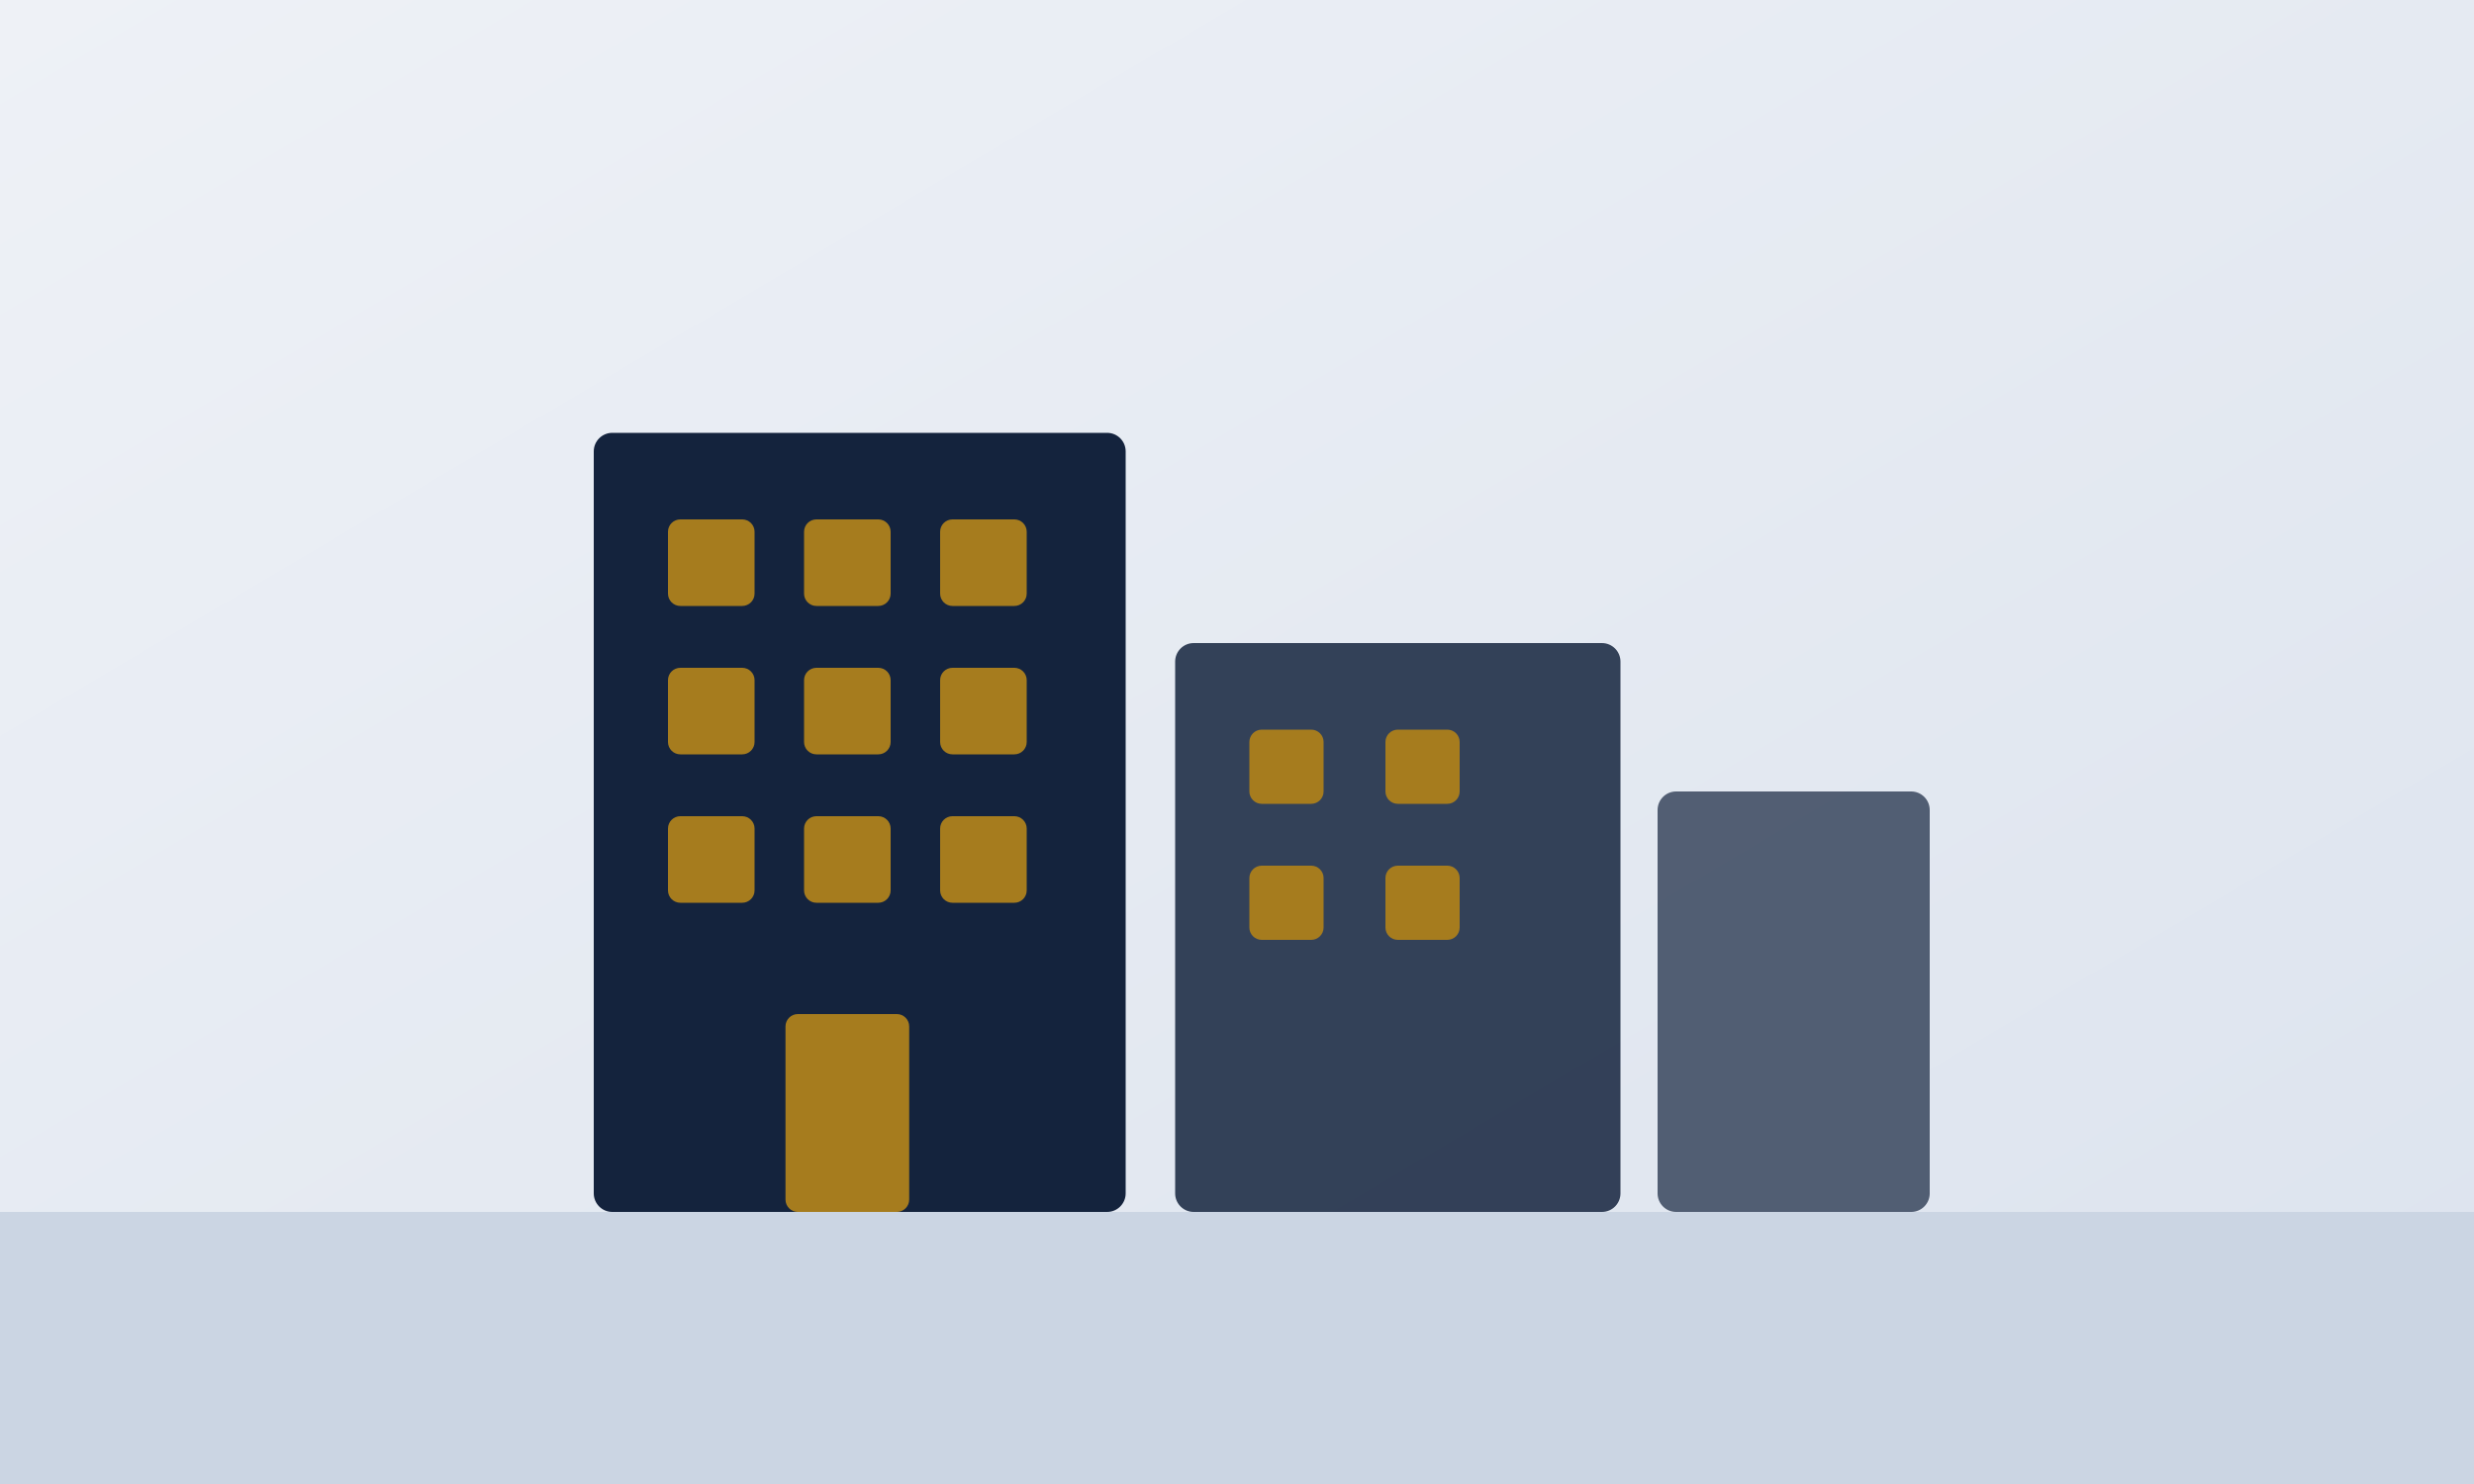
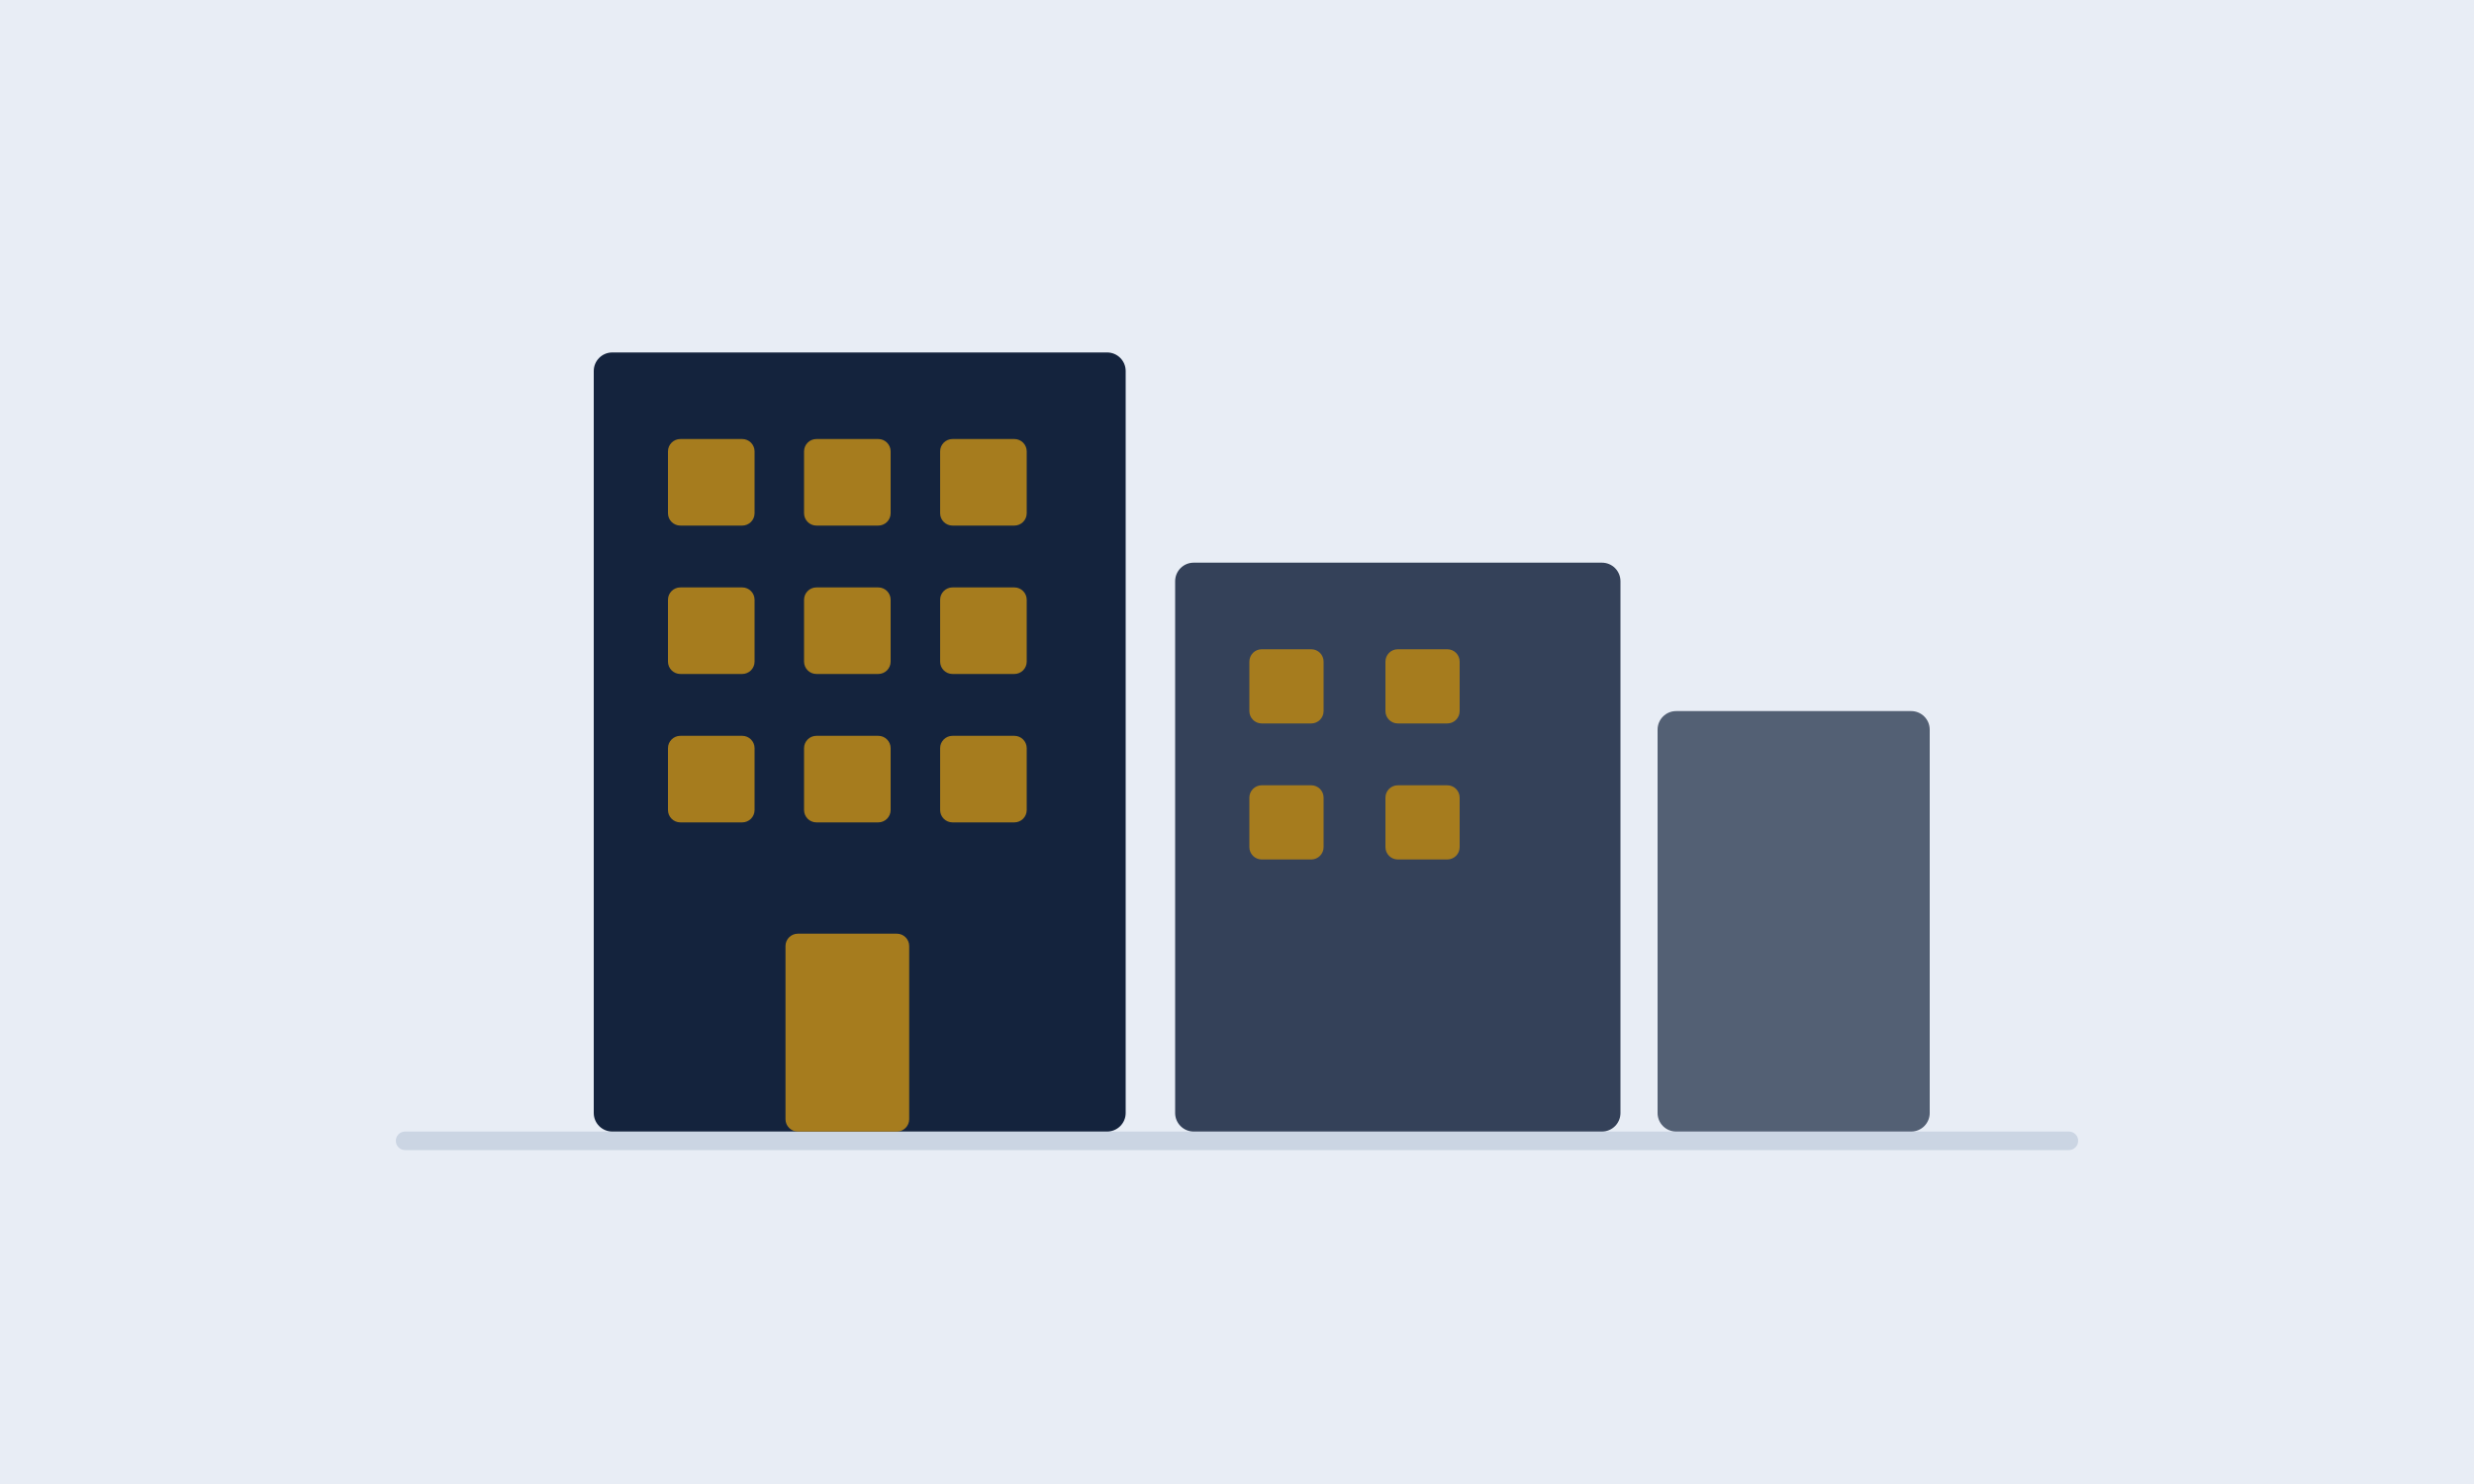
- <svg xmlns="http://www.w3.org/2000/svg" viewBox="0 0 400 240" preserveAspectRatio="xMidYMid slice">
-   <defs>
-     <linearGradient id="bg" x1="0" y1="0" x2="1" y2="1">
-       <stop offset="0" stop-color="#EEF1F6" />
-       <stop offset="1" stop-color="#DCE3EE" />
-     </linearGradient>
-   </defs>
-   <rect width="400" height="240" fill="url(#bg)" />
-   <rect x="0" y="196" width="400" height="44" fill="#CBD5E3" />
-   <g fill="#14233D">
-     <rect x="96" y="70" width="86" height="126" rx="3" />
-     <rect x="190" y="104" width="72" height="92" rx="3" opacity=".85" />
-     <rect x="268" y="128" width="44" height="68" rx="3" opacity=".7" />
+ <svg xmlns="http://www.w3.org/2000/svg" viewBox="0 0 400 240">
+   <rect width="400" height="240" fill="#E8EDF5" />
+   <rect x="64" y="183" width="272" height="3" rx="1.5" fill="#CBD5E3" />
+   <g transform="translate(0,-13)">
+     <g fill="#14233D">
+       <rect x="96" y="70" width="86" height="126" rx="3" />
+       <rect x="190" y="104" width="72" height="92" rx="3" opacity=".85" />
+       <rect x="268" y="128" width="44" height="68" rx="3" opacity=".7" />
+     </g>
+     <g fill="#A67C1E">
+       <rect x="108" y="84" width="14" height="14" rx="2" />
+       <rect x="130" y="84" width="14" height="14" rx="2" />
+       <rect x="152" y="84" width="14" height="14" rx="2" />
+       <rect x="108" y="108" width="14" height="14" rx="2" />
+       <rect x="130" y="108" width="14" height="14" rx="2" />
+       <rect x="152" y="108" width="14" height="14" rx="2" />
+       <rect x="108" y="132" width="14" height="14" rx="2" />
+       <rect x="130" y="132" width="14" height="14" rx="2" />
+       <rect x="152" y="132" width="14" height="14" rx="2" />
+       <rect x="202" y="118" width="12" height="12" rx="2" />
+       <rect x="224" y="118" width="12" height="12" rx="2" />
+       <rect x="202" y="140" width="12" height="12" rx="2" />
+       <rect x="224" y="140" width="12" height="12" rx="2" />
+     </g>
+     <rect x="127" y="164" width="20" height="32" rx="2" fill="#A67C1E" />
  </g>
-   <g fill="#A67C1E">
-     <rect x="108" y="84" width="14" height="14" rx="2" />
-     <rect x="130" y="84" width="14" height="14" rx="2" />
-     <rect x="152" y="84" width="14" height="14" rx="2" />
-     <rect x="108" y="108" width="14" height="14" rx="2" />
-     <rect x="130" y="108" width="14" height="14" rx="2" />
-     <rect x="152" y="108" width="14" height="14" rx="2" />
-     <rect x="108" y="132" width="14" height="14" rx="2" />
-     <rect x="130" y="132" width="14" height="14" rx="2" />
-     <rect x="152" y="132" width="14" height="14" rx="2" />
-     <rect x="202" y="118" width="12" height="12" rx="2" />
-     <rect x="224" y="118" width="12" height="12" rx="2" />
-     <rect x="202" y="140" width="12" height="12" rx="2" />
-     <rect x="224" y="140" width="12" height="12" rx="2" />
-   </g>
-   <rect x="127" y="164" width="20" height="32" rx="2" fill="#A67C1E" />
</svg>
